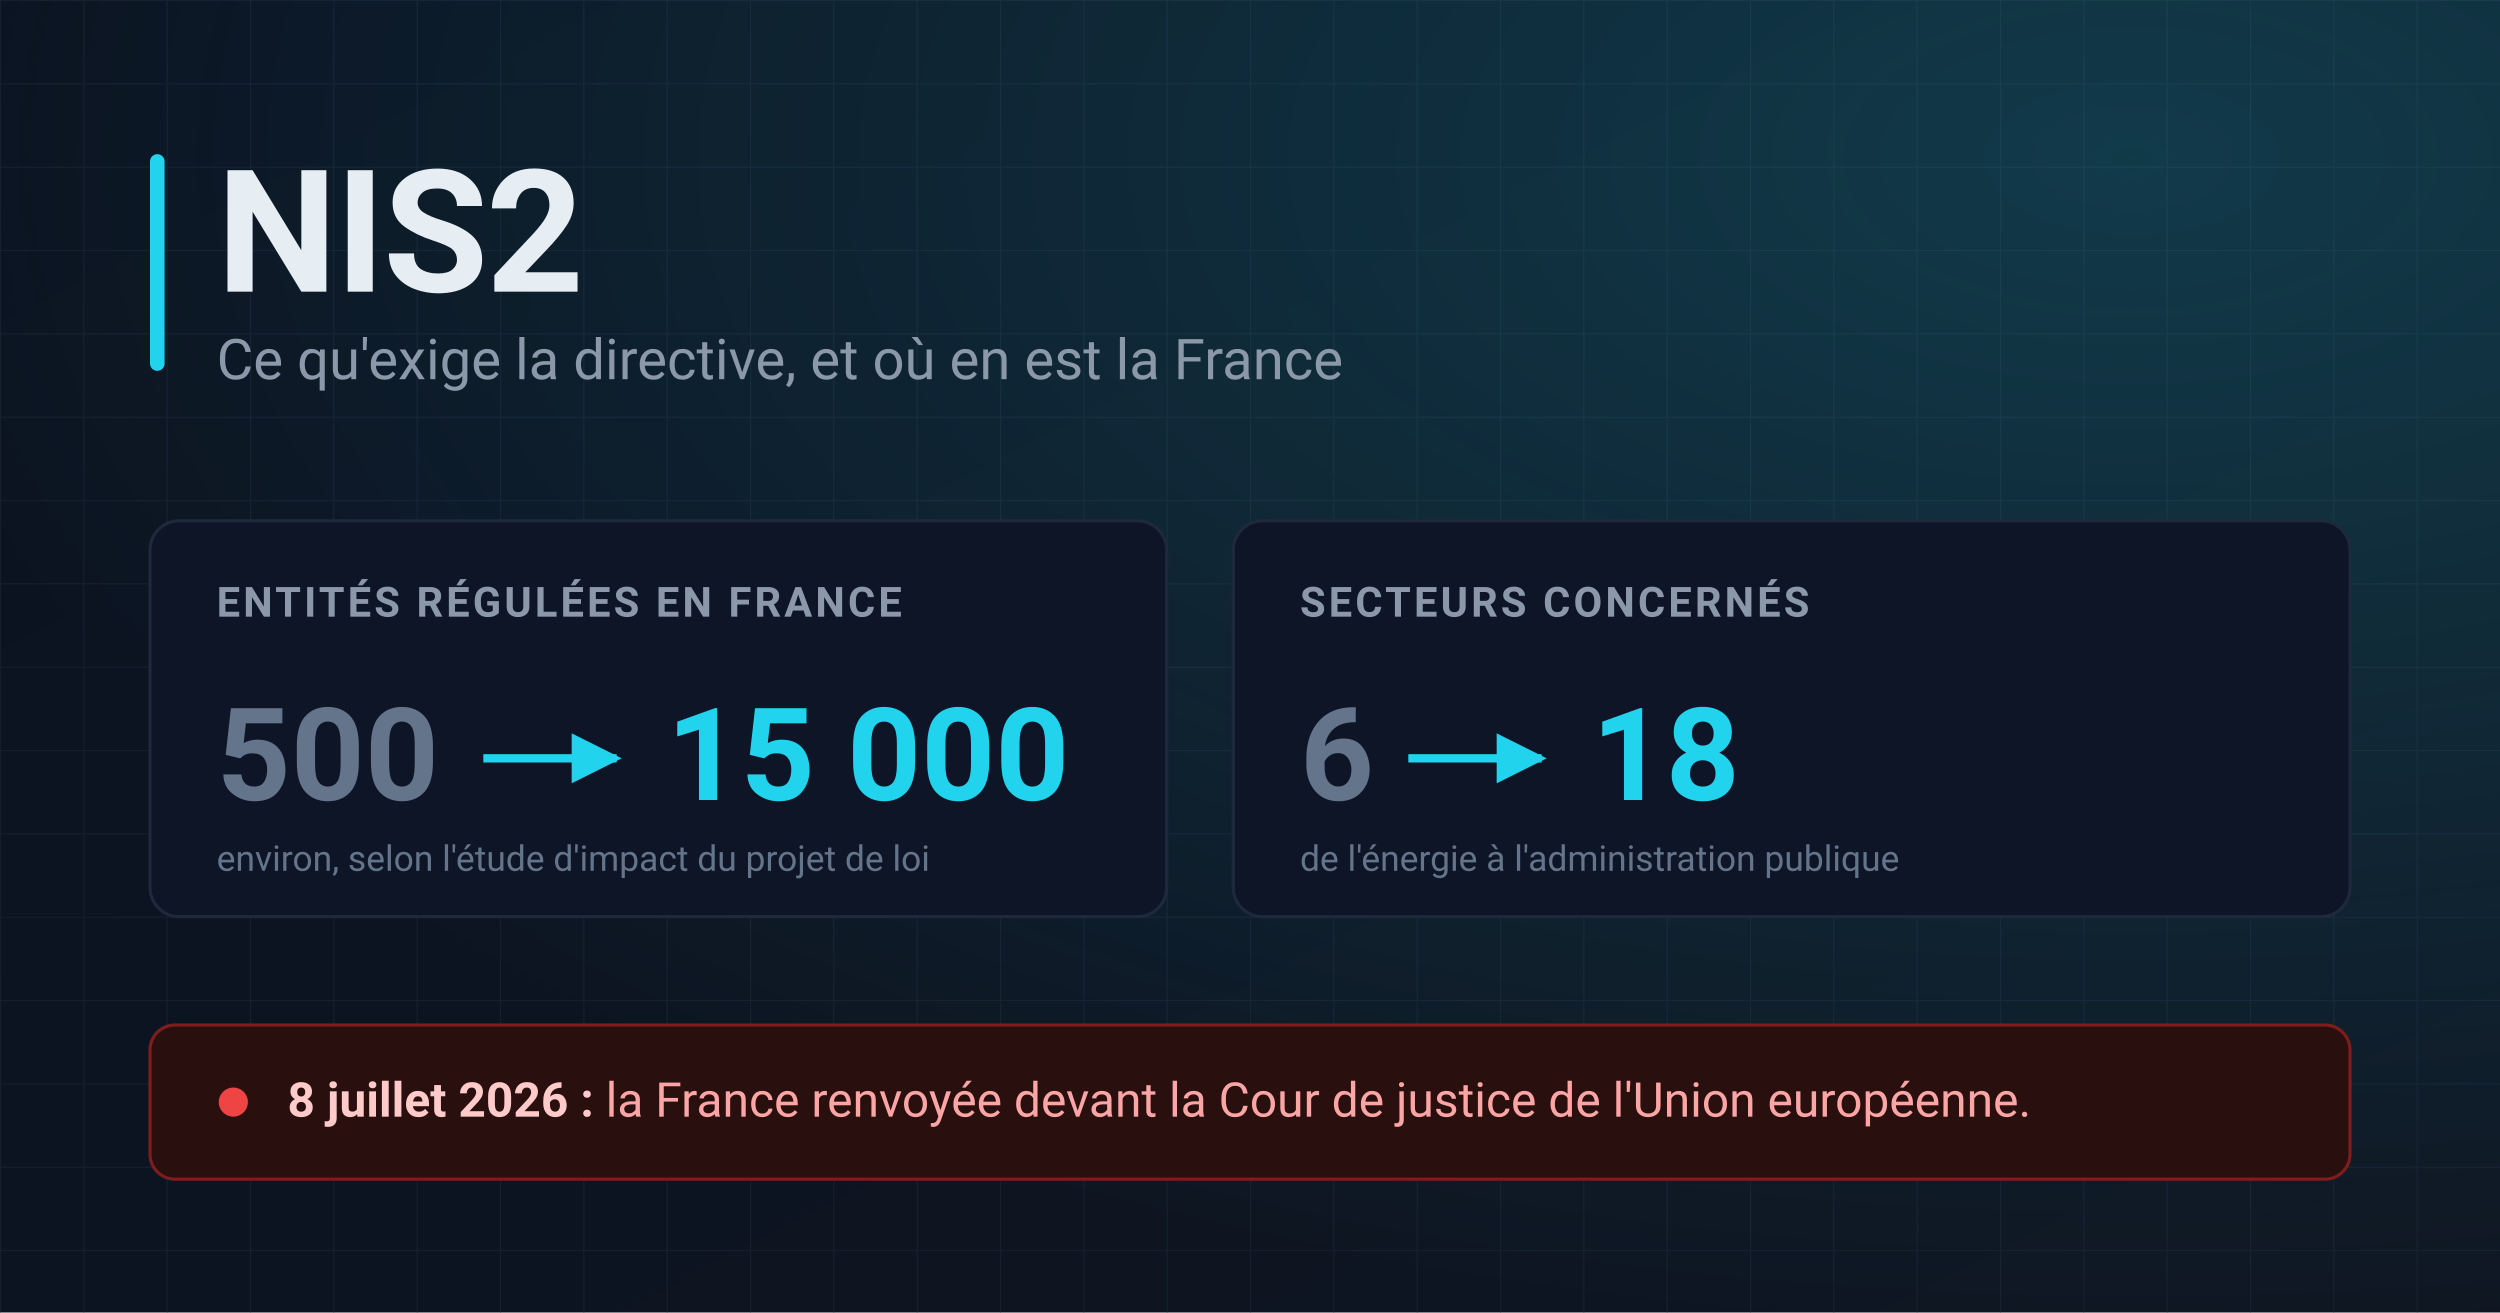
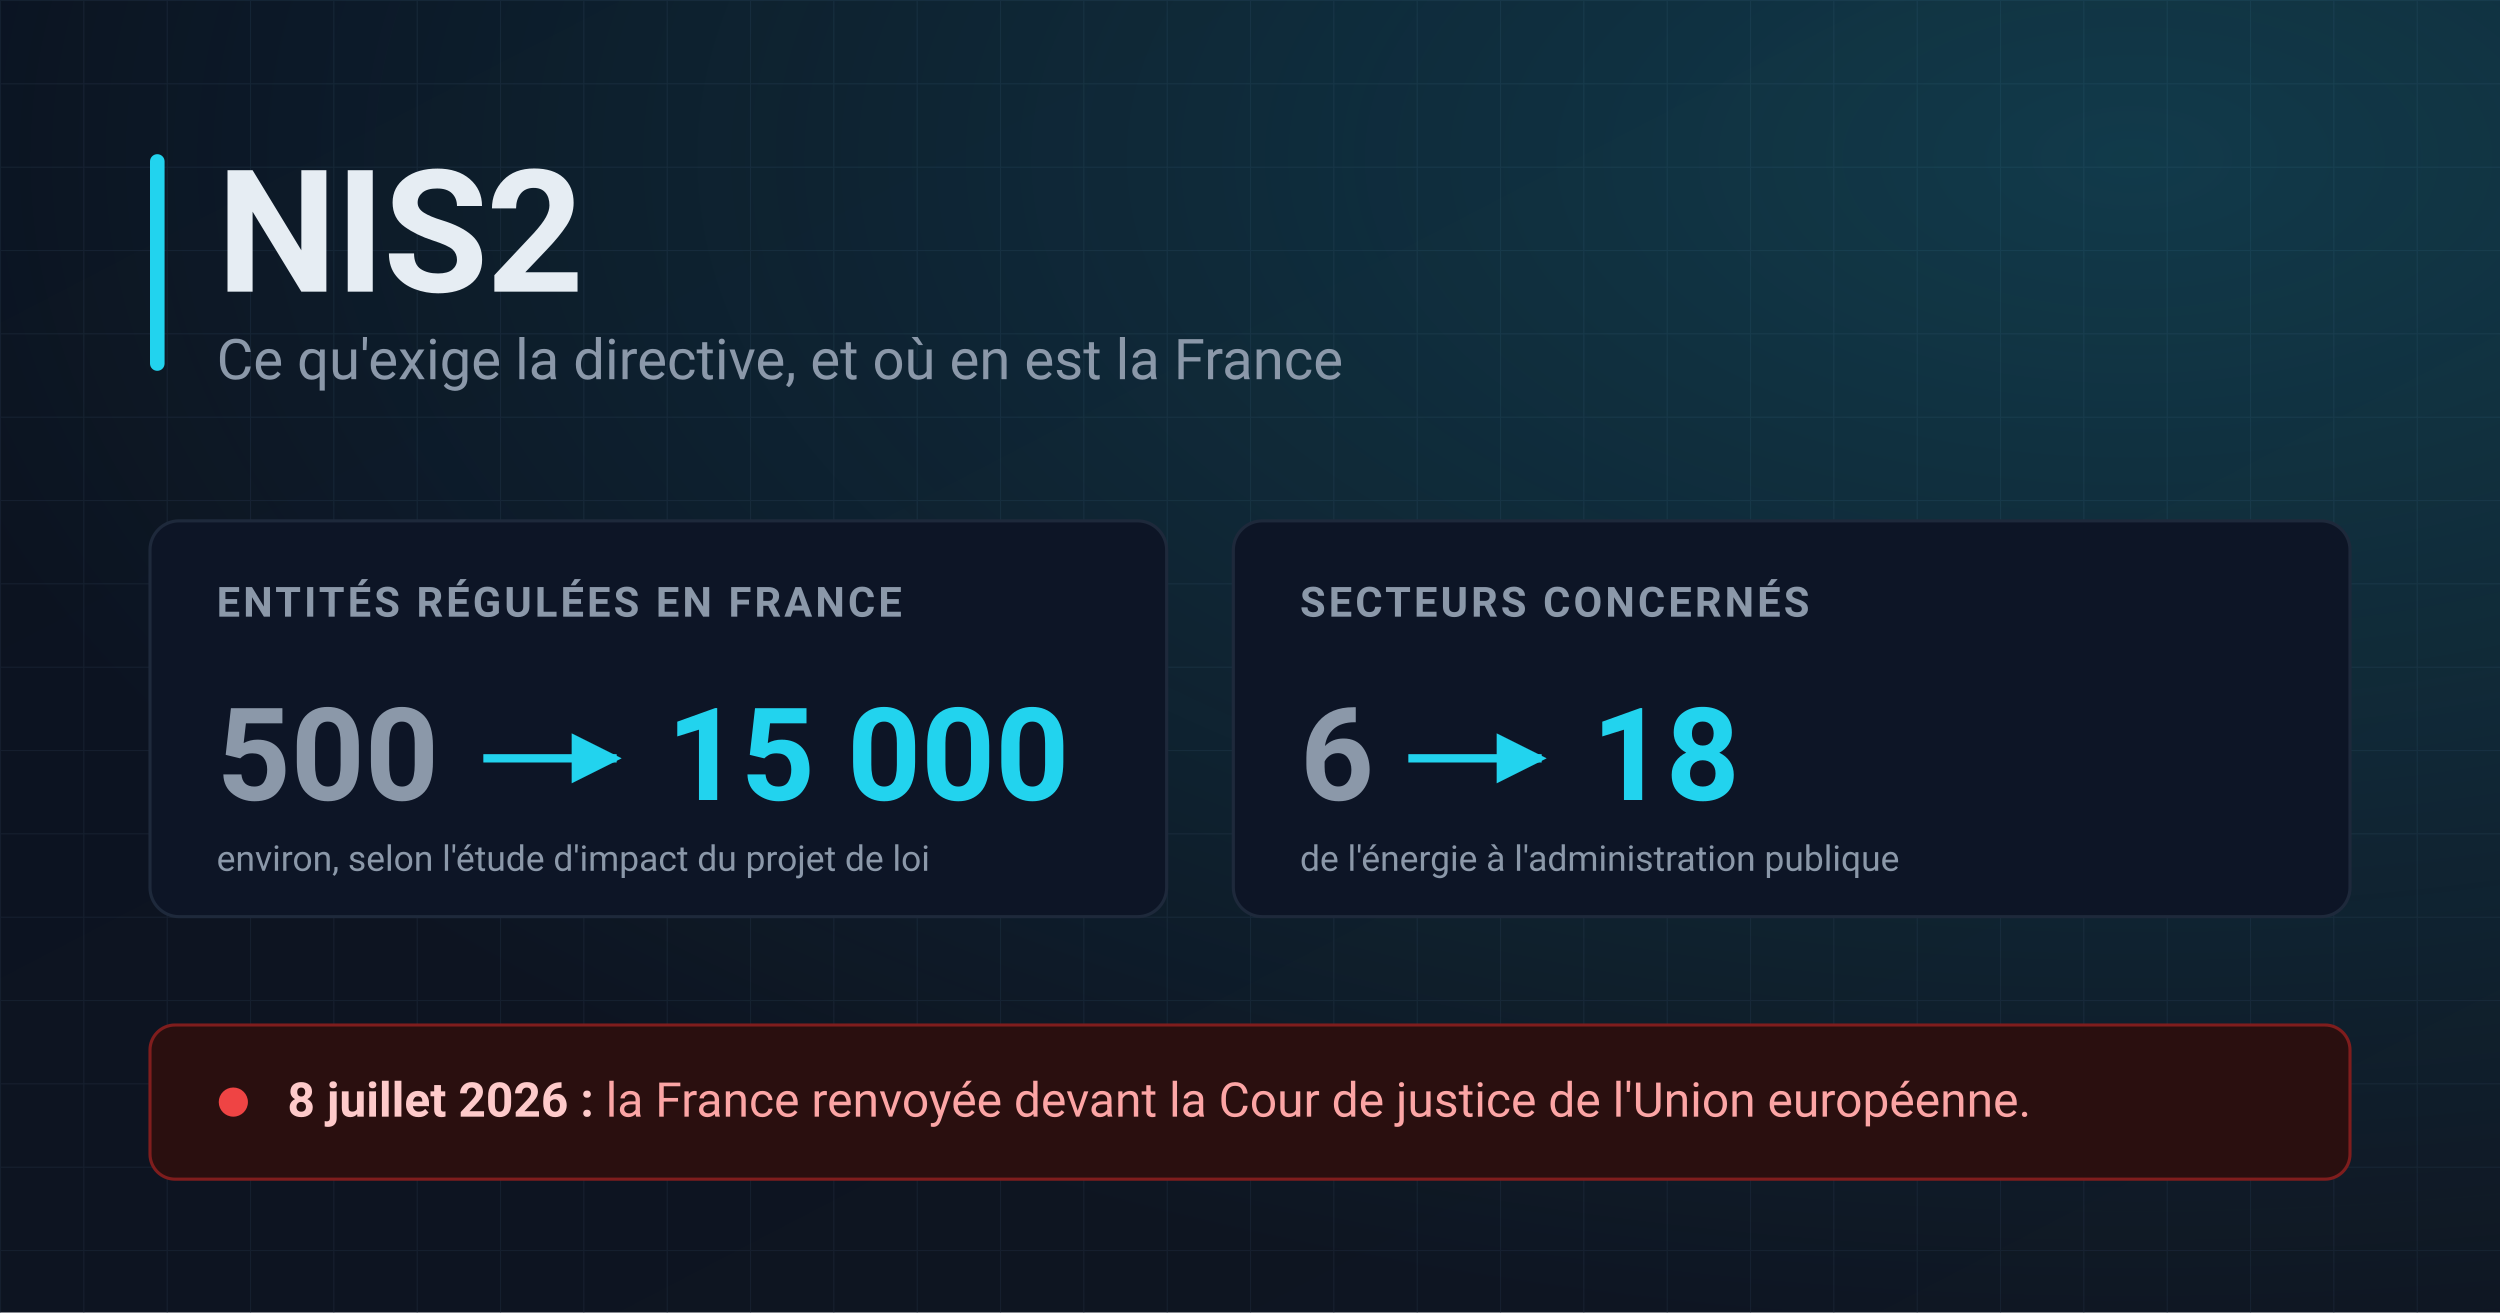
<svg xmlns="http://www.w3.org/2000/svg" width="1200" height="630" viewBox="0 0 1200 630" role="img" aria-labelledby="tc">
  <defs>
    <linearGradient id="bg" x1="0" y1="0" x2="1" y2="1">
      <stop offset="0" stop-color="#0b1220" />
      <stop offset="1" stop-color="#0f1622" />
    </linearGradient>
    <radialGradient id="glow" cx="0.85" cy="0.12" r="0.9">
      <stop offset="0" stop-color="#22d3ee" stop-opacity="0.20" />
      <stop offset="1" stop-color="#22d3ee" stop-opacity="0" />
    </radialGradient>
    <pattern id="grid" width="40" height="40" patternUnits="userSpaceOnUse">
      <path d="M40 0H0V40" fill="none" stroke="#1e293b" stroke-width="1" />
    </pattern>
    <marker id="ac" viewBox="0 0 10 10" refX="9" refY="5" markerWidth="6" markerHeight="6" orient="auto-start-reverse">
      <path d="M 0 0 L 10 5 L 0 10 z" fill="#22d3ee" />
    </marker>
  </defs>
  <rect width="1200" height="630" fill="url(#bg)" />
  <rect width="1200" height="630" fill="url(#grid)" opacity="0.5" />
  <rect width="1200" height="630" fill="url(#glow)" />
  <g font-family="system-ui, -apple-system, 'Segoe UI', Roboto, sans-serif">
    <rect x="72" y="74" width="7" height="104" rx="3.5" fill="#22d3ee" />
    <text x="104" y="140" font-size="82" font-weight="700" fill="#e6edf3" letter-spacing="-1">NIS2</text>
    <text x="104" y="182" font-size="27" fill="#8b98a9">Ce qu'exige la directive, et où en est la France</text>
    <g>
      <rect x="72" y="250" width="488" height="190" rx="14" fill="#0d1526" stroke="#1e293b" stroke-width="1.5" />
      <text x="104" y="296" font-size="20" font-weight="600" fill="#8b98a9" letter-spacing="1.5">ENTITÉS RÉGULÉES EN FRANCE</text>
-       <text x="104" y="384" font-size="62" font-weight="700" fill="#64748b">500</text>
+       <text x="104" y="384" font-size="62" font-weight="700" fill="#8b98a9">500</text>
      <path d="M 232 364 L 296 364" stroke="#22d3ee" stroke-width="4" fill="none" marker-end="url(#ac)" />
      <text x="320" y="384" font-size="62" font-weight="700" fill="#22d3ee">15 000</text>
-       <text x="104" y="418" font-size="17" fill="#64748b">environ, selon l'étude d'impact du projet de loi</text>
+       <text x="104" y="418" font-size="17" fill="#8b98a9">environ, selon l'étude d'impact du projet de loi</text>
    </g>
    <g>
      <rect x="592" y="250" width="536" height="190" rx="14" fill="#0d1526" stroke="#1e293b" stroke-width="1.5" />
      <text x="624" y="296" font-size="20" font-weight="600" fill="#8b98a9" letter-spacing="1.5">SECTEURS CONCERNÉS</text>
-       <text x="624" y="384" font-size="62" font-weight="700" fill="#64748b">6</text>
+       <text x="624" y="384" font-size="62" font-weight="700" fill="#8b98a9">6</text>
      <path d="M 676 364 L 740 364" stroke="#22d3ee" stroke-width="4" fill="none" marker-end="url(#ac)" />
      <text x="764" y="384" font-size="62" font-weight="700" fill="#22d3ee">18</text>
-       <text x="624" y="418" font-size="17" fill="#64748b">de l'énergie à l'administration publique</text>
+       <text x="624" y="418" font-size="17" fill="#8b98a9">de l'énergie à l'administration publique</text>
    </g>
    <rect x="72" y="492" width="1056" height="74" rx="12" fill="#2a0f0f" stroke="#7f1d1d" stroke-width="1.5" />
    <circle cx="112" cy="529" r="7" fill="#ef4444" />
    <text x="138" y="536" font-size="23" fill="#fca5a5">
      <tspan font-weight="700" fill="#fecaca">8 juillet 2026 :</tspan>
      <tspan> la France renvoyée devant la Cour de justice de l'Union européenne.</tspan>
    </text>
  </g>
</svg>
